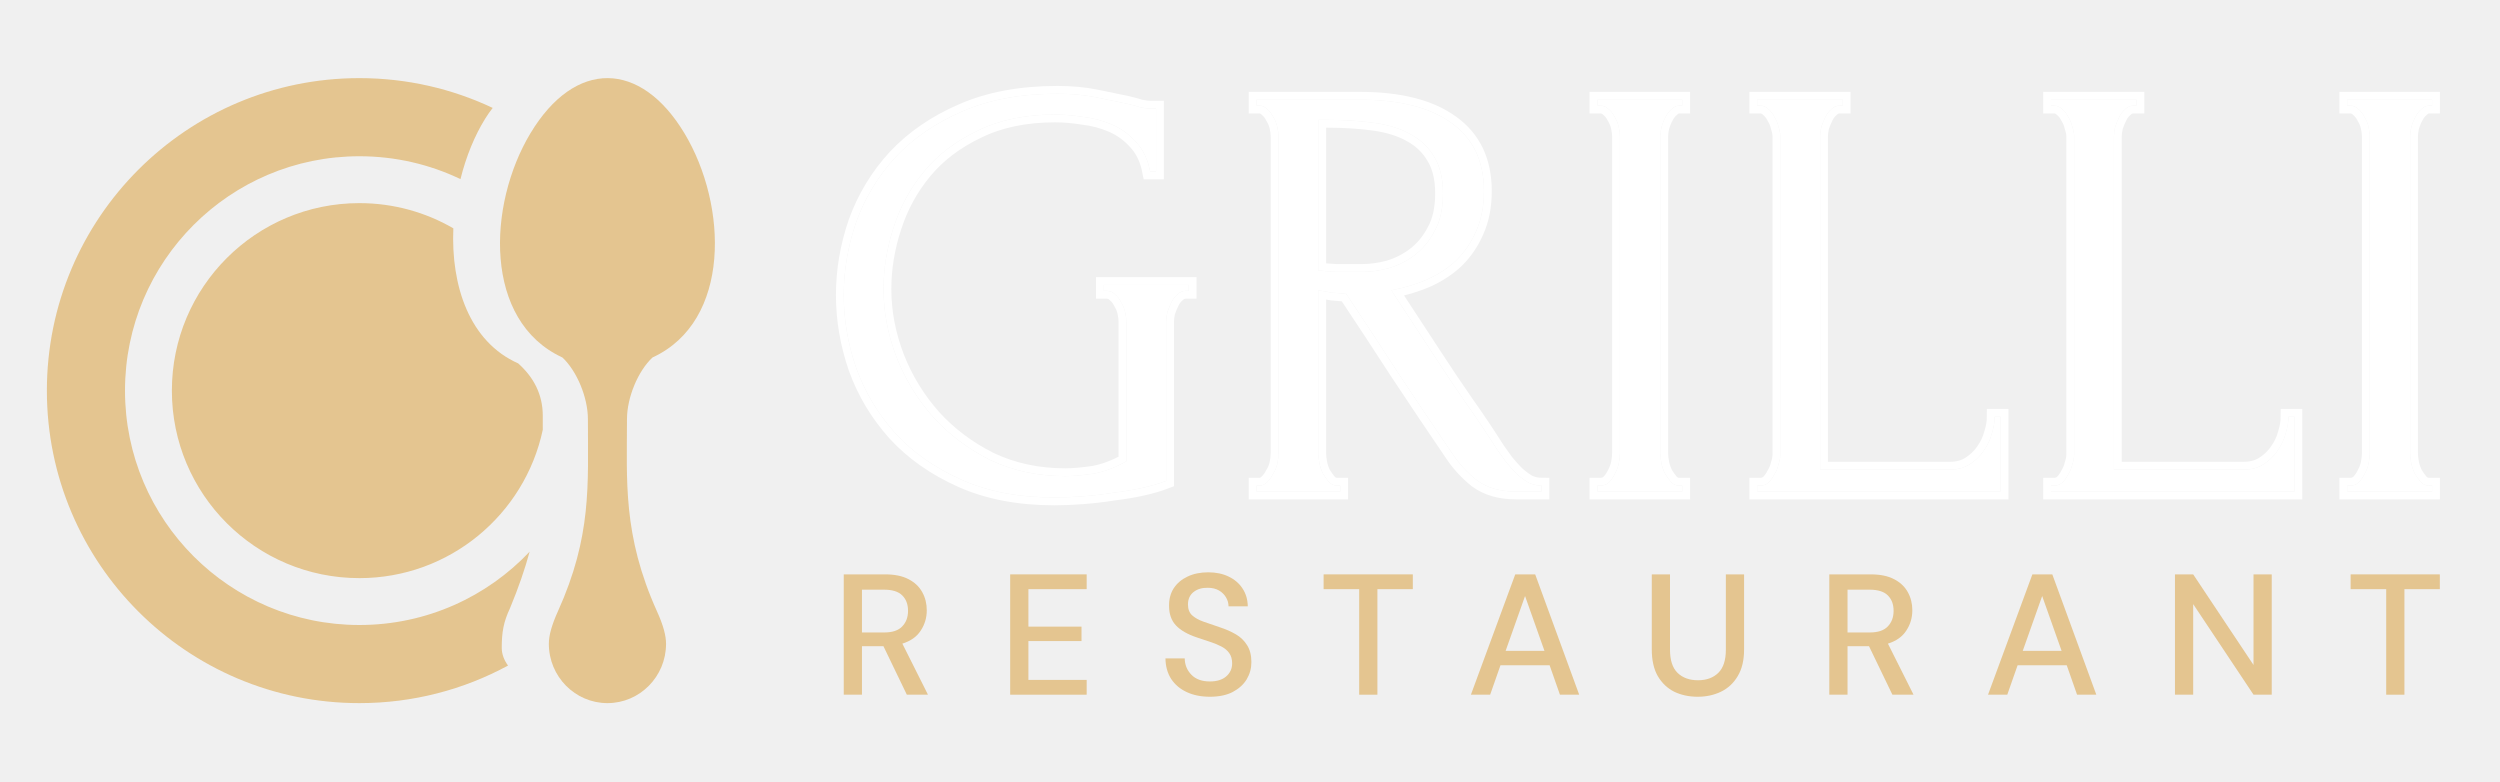
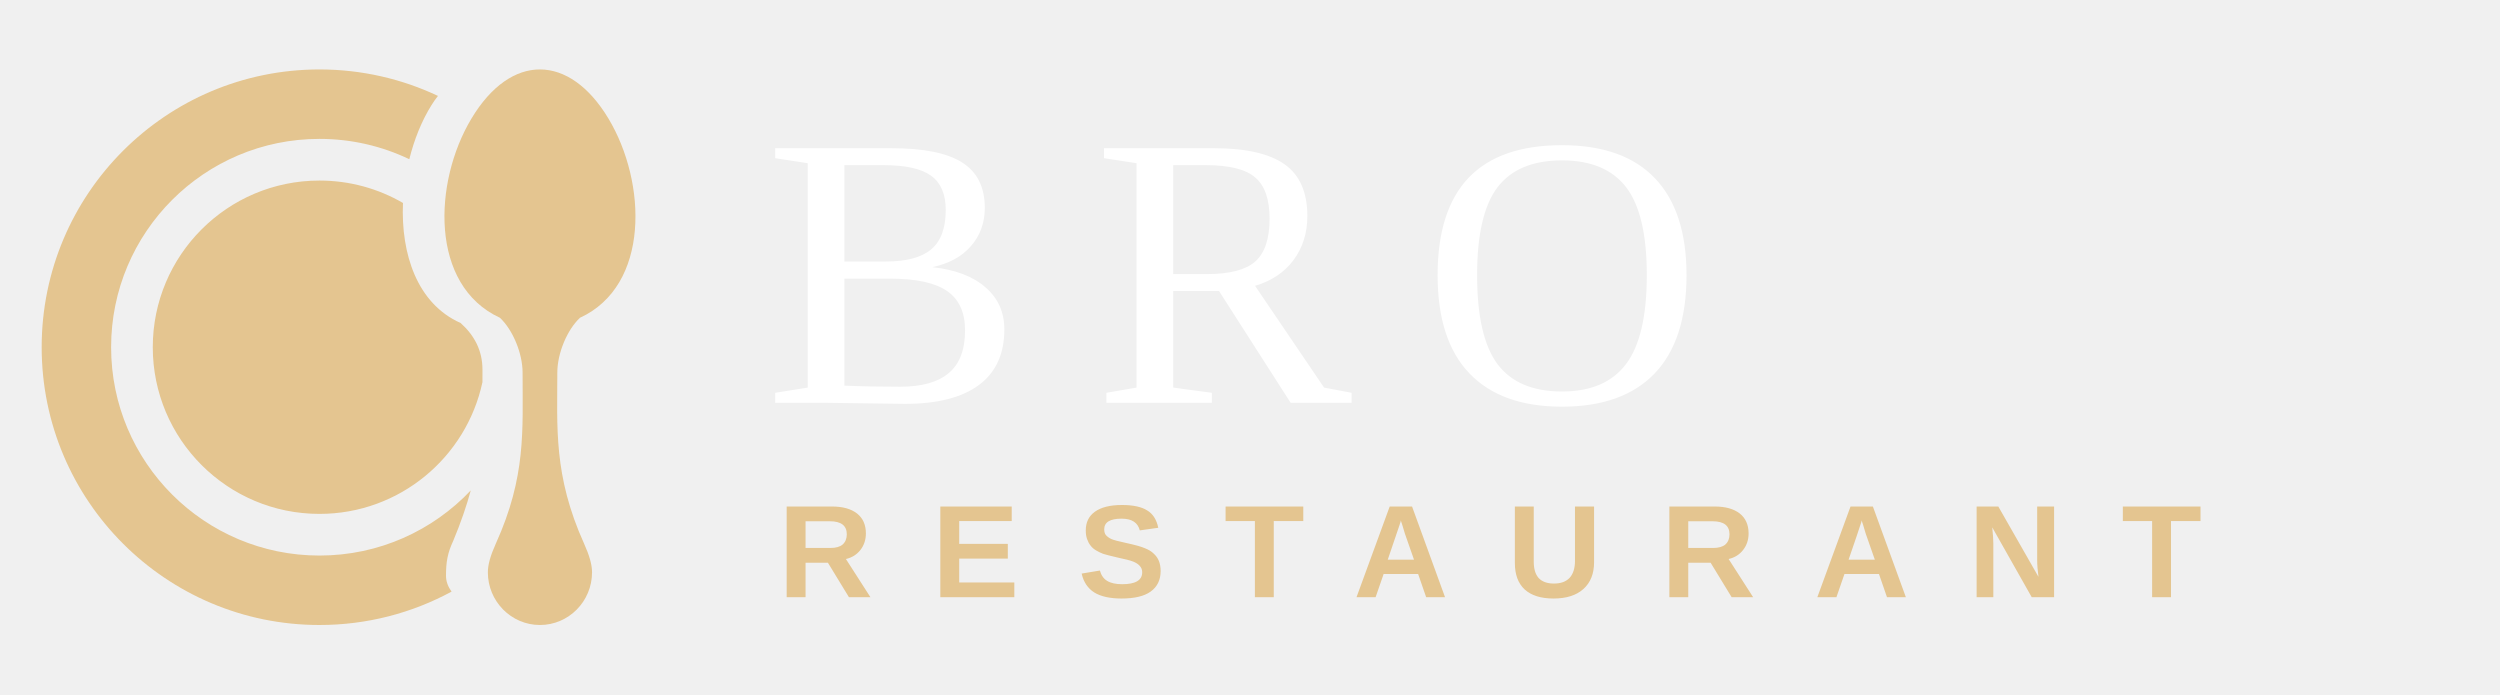
- <svg xmlns="http://www.w3.org/2000/svg" width="160" height="50" viewBox="0 0 160 50" fill="none">
-   <path d="M54 44.46V36.76H56.651C57.26 36.76 57.758 36.863 58.147 37.068C58.543 37.273 58.836 37.552 59.027 37.904C59.218 38.249 59.313 38.634 59.313 39.059C59.313 39.536 59.185 39.968 58.928 40.357C58.679 40.746 58.286 41.024 57.751 41.193L59.39 44.46H58.037L56.541 41.358H55.166V44.46H54ZM55.166 40.478H56.585C57.113 40.478 57.498 40.35 57.74 40.093C57.989 39.836 58.114 39.503 58.114 39.092C58.114 38.681 57.993 38.355 57.751 38.113C57.509 37.864 57.117 37.739 56.574 37.739H55.166V40.478Z" fill="#E4C590" />
-   <path d="M64.652 44.46V36.76H69.547V37.706H65.818V40.104H69.217V41.028H65.818V43.514H69.547V44.46H64.652Z" fill="#E4C590" />
-   <path d="M77.438 44.592C76.873 44.592 76.378 44.493 75.953 44.295C75.527 44.097 75.194 43.815 74.952 43.448C74.717 43.081 74.596 42.645 74.589 42.139H75.821C75.828 42.55 75.971 42.898 76.25 43.184C76.528 43.47 76.921 43.613 77.427 43.613C77.874 43.613 78.222 43.507 78.472 43.294C78.728 43.074 78.857 42.795 78.857 42.458C78.857 42.187 78.794 41.967 78.67 41.798C78.552 41.629 78.387 41.49 78.175 41.38C77.969 41.27 77.731 41.171 77.46 41.083C77.188 40.995 76.902 40.9 76.602 40.797C76.008 40.599 75.56 40.342 75.26 40.027C74.966 39.712 74.82 39.297 74.82 38.784C74.812 38.351 74.911 37.974 75.117 37.651C75.329 37.328 75.623 37.079 75.997 36.903C76.378 36.72 76.822 36.628 77.328 36.628C77.826 36.628 78.263 36.72 78.637 36.903C79.018 37.086 79.315 37.343 79.528 37.673C79.74 37.996 79.85 38.373 79.858 38.806H78.626C78.626 38.608 78.574 38.421 78.472 38.245C78.369 38.062 78.219 37.911 78.021 37.794C77.823 37.677 77.581 37.618 77.295 37.618C76.928 37.611 76.624 37.702 76.382 37.893C76.147 38.084 76.03 38.348 76.03 38.685C76.03 38.986 76.118 39.217 76.294 39.378C76.47 39.539 76.712 39.675 77.02 39.785C77.328 39.888 77.68 40.009 78.076 40.148C78.457 40.273 78.798 40.423 79.099 40.599C79.399 40.775 79.638 41.006 79.814 41.292C79.997 41.578 80.089 41.941 80.089 42.381C80.089 42.77 79.99 43.133 79.792 43.47C79.594 43.8 79.297 44.071 78.901 44.284C78.505 44.489 78.017 44.592 77.438 44.592Z" fill="#E4C590" />
-   <path d="M86.988 44.46V37.706H84.711V36.76H90.42V37.706H88.154V44.46H86.988Z" fill="#E4C590" />
-   <path d="M94.138 44.46L96.976 36.76H98.252L101.068 44.46H99.836L99.176 42.579H96.03L95.37 44.46H94.138ZM96.36 41.655H98.846L97.603 38.146L96.36 41.655Z" fill="#E4C590" />
-   <path d="M108.651 44.592C108.101 44.592 107.602 44.486 107.155 44.273C106.715 44.053 106.363 43.719 106.099 43.272C105.842 42.825 105.714 42.256 105.714 41.567V36.76H106.88V41.578C106.88 42.253 107.041 42.748 107.364 43.063C107.686 43.378 108.123 43.536 108.673 43.536C109.215 43.536 109.648 43.378 109.971 43.063C110.293 42.748 110.455 42.253 110.455 41.578V36.76H111.621V41.567C111.621 42.256 111.485 42.825 111.214 43.272C110.95 43.719 110.59 44.053 110.136 44.273C109.688 44.486 109.193 44.592 108.651 44.592Z" fill="#E4C590" />
-   <path d="M117.076 44.46V36.76H119.727C120.336 36.76 120.835 36.863 121.223 37.068C121.619 37.273 121.913 37.552 122.103 37.904C122.294 38.249 122.389 38.634 122.389 39.059C122.389 39.536 122.261 39.968 122.004 40.357C121.755 40.746 121.363 41.024 120.827 41.193L122.466 44.46H121.113L119.617 41.358H118.242V44.46H117.076ZM118.242 40.478H119.661C120.189 40.478 120.574 40.35 120.816 40.093C121.066 39.836 121.19 39.503 121.19 39.092C121.19 38.681 121.069 38.355 120.827 38.113C120.585 37.864 120.193 37.739 119.65 37.739H118.242V40.478Z" fill="#E4C590" />
-   <path d="M127.234 44.46L130.072 36.76H131.348L134.164 44.46H132.932L132.272 42.579H129.126L128.466 44.46H127.234ZM129.456 41.655H131.942L130.699 38.146L129.456 41.655Z" fill="#E4C590" />
-   <path d="M139.198 44.46V36.76H140.364L144.225 42.557V36.76H145.391V44.46H144.225L140.364 38.663V44.46H139.198Z" fill="#E4C590" />
-   <path d="M152.717 44.46V37.706H150.44V36.76H156.149V37.706H153.883V44.46H152.717Z" fill="#E4C590" />
-   <mask id="path-2-outside-1_29_6" maskUnits="userSpaceOnUse" x="53" y="5" width="104" height="28" fill="black">
-     <rect fill="white" x="53" y="5" width="104" height="28" />
-     <path d="M70.644 18.236H76.078V18.616H75.888C75.685 18.616 75.508 18.692 75.356 18.844C75.204 18.971 75.077 19.135 74.976 19.338C74.875 19.541 74.786 19.756 74.71 19.984C74.659 20.212 74.634 20.415 74.634 20.592V30.776C74.178 30.953 73.659 31.105 73.076 31.232C72.493 31.359 71.885 31.46 71.252 31.536C70.619 31.637 69.973 31.713 69.314 31.764C68.655 31.815 68.047 31.84 67.49 31.84C65.21 31.84 63.221 31.46 61.524 30.7C59.827 29.94 58.421 28.952 57.306 27.736C56.191 26.495 55.355 25.101 54.798 23.556C54.266 22.011 54 20.453 54 18.882C54 17.311 54.266 15.753 54.798 14.208C55.355 12.663 56.191 11.282 57.306 10.066C58.446 8.85 59.865 7.875 61.562 7.14C63.285 6.38 65.324 6 67.68 6C68.567 6 69.39 6.076 70.15 6.228C70.91 6.38 71.581 6.519 72.164 6.646C72.493 6.722 72.772 6.798 73 6.874C73.253 6.925 73.469 6.95 73.646 6.95H73.988V10.978H73.608C73.456 10.193 73.152 9.559 72.696 9.078C72.265 8.597 71.759 8.229 71.176 7.976C70.593 7.723 69.973 7.558 69.314 7.482C68.681 7.381 68.085 7.33 67.528 7.33C65.628 7.33 63.981 7.672 62.588 8.356C61.195 9.015 60.055 9.876 59.168 10.94C58.281 12.004 57.623 13.207 57.192 14.55C56.761 15.867 56.546 17.185 56.546 18.502C56.546 19.971 56.825 21.428 57.382 22.872C57.939 24.291 58.725 25.57 59.738 26.71C60.751 27.825 61.967 28.737 63.386 29.446C64.83 30.13 66.426 30.472 68.174 30.472C68.655 30.472 69.251 30.421 69.96 30.32C70.669 30.193 71.379 29.927 72.088 29.522V20.592C72.088 20.415 72.063 20.212 72.012 19.984C71.961 19.756 71.873 19.541 71.746 19.338C71.645 19.135 71.518 18.971 71.366 18.844C71.214 18.692 71.037 18.616 70.834 18.616H70.644V18.236Z" />
-     <path d="M85.587 31.08H85.777V31.46H80.419V31.08H80.609C80.786 31.08 80.951 31.004 81.103 30.852C81.255 30.7 81.381 30.523 81.483 30.32C81.609 30.117 81.698 29.902 81.749 29.674C81.799 29.421 81.825 29.193 81.825 28.99V8.736C81.825 8.559 81.799 8.356 81.749 8.128C81.698 7.9 81.609 7.685 81.483 7.482C81.381 7.279 81.255 7.115 81.103 6.988C80.951 6.836 80.786 6.76 80.609 6.76H80.419V6.38H87.031C89.564 6.38 91.515 6.874 92.883 7.862C94.276 8.85 94.973 10.307 94.973 12.232C94.973 13.195 94.808 14.043 94.479 14.778C94.175 15.487 93.757 16.108 93.225 16.64C92.693 17.147 92.059 17.565 91.325 17.894C90.615 18.198 89.855 18.426 89.045 18.578L91.781 22.758C92.439 23.771 93.111 24.772 93.795 25.76C94.479 26.723 95.15 27.723 95.809 28.762C95.986 29.015 96.176 29.281 96.379 29.56C96.607 29.839 96.835 30.092 97.063 30.32C97.316 30.548 97.569 30.738 97.823 30.89C98.101 31.017 98.38 31.08 98.659 31.08V31.46H97.025C96.011 31.46 95.175 31.219 94.517 30.738C93.883 30.231 93.351 29.649 92.921 28.99C91.781 27.318 90.641 25.621 89.501 23.898C88.386 22.175 87.271 20.478 86.157 18.806C85.878 18.781 85.574 18.755 85.245 18.73C84.941 18.679 84.649 18.629 84.371 18.578V28.99C84.371 29.193 84.396 29.421 84.447 29.674C84.497 29.902 84.573 30.117 84.675 30.32C84.801 30.523 84.928 30.7 85.055 30.852C85.207 31.004 85.384 31.08 85.587 31.08ZM84.371 7.672V17.324H84.561C84.763 17.349 85.08 17.375 85.511 17.4C85.967 17.4 86.524 17.4 87.183 17.4C87.715 17.4 88.272 17.324 88.855 17.172C89.463 16.995 90.02 16.716 90.527 16.336C91.059 15.931 91.489 15.411 91.819 14.778C92.173 14.145 92.351 13.347 92.351 12.384C92.351 11.421 92.161 10.636 91.781 10.028C91.426 9.42 90.919 8.939 90.261 8.584C89.627 8.229 88.855 7.989 87.943 7.862C87.031 7.735 86.03 7.672 84.941 7.672H84.371Z" />
-     <path d="M102.232 6.38H107.666V6.76H107.476C107.299 6.76 107.134 6.836 106.982 6.988C106.83 7.115 106.703 7.279 106.602 7.482C106.501 7.659 106.412 7.875 106.336 8.128C106.285 8.356 106.26 8.559 106.26 8.736V28.99C106.26 29.193 106.285 29.421 106.336 29.674C106.387 29.902 106.463 30.117 106.564 30.32C106.691 30.523 106.817 30.7 106.944 30.852C107.096 31.004 107.273 31.08 107.476 31.08H107.666V31.46H102.232V31.08H102.422C102.625 31.08 102.802 31.017 102.954 30.89C103.106 30.738 103.233 30.561 103.334 30.358C103.461 30.13 103.549 29.902 103.6 29.674C103.651 29.421 103.676 29.193 103.676 28.99V8.736C103.676 8.559 103.651 8.356 103.6 8.128C103.549 7.9 103.461 7.685 103.334 7.482C103.233 7.279 103.106 7.115 102.954 6.988C102.802 6.836 102.625 6.76 102.422 6.76H102.232V6.38Z" />
-     <path d="M112.46 31.08H112.65C112.853 31.08 113.03 31.017 113.182 30.89C113.334 30.738 113.461 30.561 113.562 30.358C113.689 30.155 113.778 29.94 113.828 29.712C113.904 29.484 113.942 29.269 113.942 29.066V8.736C113.942 8.559 113.904 8.356 113.828 8.128C113.778 7.9 113.689 7.685 113.562 7.482C113.461 7.279 113.334 7.115 113.182 6.988C113.03 6.836 112.853 6.76 112.65 6.76H112.46V6.38H117.932V6.76H117.742C117.54 6.76 117.362 6.836 117.21 6.988C117.058 7.115 116.932 7.279 116.83 7.482C116.729 7.685 116.64 7.9 116.564 8.128C116.514 8.356 116.488 8.559 116.488 8.736V30.054H124.81C125.292 30.054 125.71 29.94 126.064 29.712C126.419 29.484 126.71 29.205 126.938 28.876C127.192 28.521 127.369 28.154 127.47 27.774C127.597 27.369 127.66 27.001 127.66 26.672H128.04V31.46H112.46V31.08Z" />
-     <path d="M131.264 31.08H131.454C131.657 31.08 131.834 31.017 131.986 30.89C132.138 30.738 132.265 30.561 132.366 30.358C132.493 30.155 132.582 29.94 132.632 29.712C132.708 29.484 132.746 29.269 132.746 29.066V8.736C132.746 8.559 132.708 8.356 132.632 8.128C132.582 7.9 132.493 7.685 132.366 7.482C132.265 7.279 132.138 7.115 131.986 6.988C131.834 6.836 131.657 6.76 131.454 6.76H131.264V6.38H136.736V6.76H136.546C136.344 6.76 136.166 6.836 136.014 6.988C135.862 7.115 135.736 7.279 135.634 7.482C135.533 7.685 135.444 7.9 135.368 8.128C135.318 8.356 135.292 8.559 135.292 8.736V30.054H143.614C144.096 30.054 144.514 29.94 144.868 29.712C145.223 29.484 145.514 29.205 145.742 28.876C145.996 28.521 146.173 28.154 146.274 27.774C146.401 27.369 146.464 27.001 146.464 26.672H146.844V31.46H131.264V31.08Z" />
-     <path d="M150.22 6.38H155.654V6.76H155.464C155.287 6.76 155.122 6.836 154.97 6.988C154.818 7.115 154.692 7.279 154.59 7.482C154.489 7.659 154.4 7.875 154.324 8.128C154.274 8.356 154.248 8.559 154.248 8.736V28.99C154.248 29.193 154.274 29.421 154.324 29.674C154.375 29.902 154.451 30.117 154.552 30.32C154.679 30.523 154.806 30.7 154.932 30.852C155.084 31.004 155.262 31.08 155.464 31.08H155.654V31.46H150.22V31.08H150.41C150.613 31.08 150.79 31.017 150.942 30.89C151.094 30.738 151.221 30.561 151.322 30.358C151.449 30.13 151.538 29.902 151.588 29.674C151.639 29.421 151.664 29.193 151.664 28.99V8.736C151.664 8.559 151.639 8.356 151.588 8.128C151.538 7.9 151.449 7.685 151.322 7.482C151.221 7.279 151.094 7.115 150.942 6.988C150.79 6.836 150.613 6.76 150.41 6.76H150.22V6.38Z" />
-   </mask>
-   <path d="M70.644 18.236H76.078V18.616H75.888C75.685 18.616 75.508 18.692 75.356 18.844C75.204 18.971 75.077 19.135 74.976 19.338C74.875 19.541 74.786 19.756 74.71 19.984C74.659 20.212 74.634 20.415 74.634 20.592V30.776C74.178 30.953 73.659 31.105 73.076 31.232C72.493 31.359 71.885 31.46 71.252 31.536C70.619 31.637 69.973 31.713 69.314 31.764C68.655 31.815 68.047 31.84 67.49 31.84C65.21 31.84 63.221 31.46 61.524 30.7C59.827 29.94 58.421 28.952 57.306 27.736C56.191 26.495 55.355 25.101 54.798 23.556C54.266 22.011 54 20.453 54 18.882C54 17.311 54.266 15.753 54.798 14.208C55.355 12.663 56.191 11.282 57.306 10.066C58.446 8.85 59.865 7.875 61.562 7.14C63.285 6.38 65.324 6 67.68 6C68.567 6 69.39 6.076 70.15 6.228C70.91 6.38 71.581 6.519 72.164 6.646C72.493 6.722 72.772 6.798 73 6.874C73.253 6.925 73.469 6.95 73.646 6.95H73.988V10.978H73.608C73.456 10.193 73.152 9.559 72.696 9.078C72.265 8.597 71.759 8.229 71.176 7.976C70.593 7.723 69.973 7.558 69.314 7.482C68.681 7.381 68.085 7.33 67.528 7.33C65.628 7.33 63.981 7.672 62.588 8.356C61.195 9.015 60.055 9.876 59.168 10.94C58.281 12.004 57.623 13.207 57.192 14.55C56.761 15.867 56.546 17.185 56.546 18.502C56.546 19.971 56.825 21.428 57.382 22.872C57.939 24.291 58.725 25.57 59.738 26.71C60.751 27.825 61.967 28.737 63.386 29.446C64.83 30.13 66.426 30.472 68.174 30.472C68.655 30.472 69.251 30.421 69.96 30.32C70.669 30.193 71.379 29.927 72.088 29.522V20.592C72.088 20.415 72.063 20.212 72.012 19.984C71.961 19.756 71.873 19.541 71.746 19.338C71.645 19.135 71.518 18.971 71.366 18.844C71.214 18.692 71.037 18.616 70.834 18.616H70.644V18.236Z" fill="white" />
-   <path d="M85.587 31.08H85.777V31.46H80.419V31.08H80.609C80.786 31.08 80.951 31.004 81.103 30.852C81.255 30.7 81.381 30.523 81.483 30.32C81.609 30.117 81.698 29.902 81.749 29.674C81.799 29.421 81.825 29.193 81.825 28.99V8.736C81.825 8.559 81.799 8.356 81.749 8.128C81.698 7.9 81.609 7.685 81.483 7.482C81.381 7.279 81.255 7.115 81.103 6.988C80.951 6.836 80.786 6.76 80.609 6.76H80.419V6.38H87.031C89.564 6.38 91.515 6.874 92.883 7.862C94.276 8.85 94.973 10.307 94.973 12.232C94.973 13.195 94.808 14.043 94.479 14.778C94.175 15.487 93.757 16.108 93.225 16.64C92.693 17.147 92.059 17.565 91.325 17.894C90.615 18.198 89.855 18.426 89.045 18.578L91.781 22.758C92.439 23.771 93.111 24.772 93.795 25.76C94.479 26.723 95.15 27.723 95.809 28.762C95.986 29.015 96.176 29.281 96.379 29.56C96.607 29.839 96.835 30.092 97.063 30.32C97.316 30.548 97.569 30.738 97.823 30.89C98.101 31.017 98.38 31.08 98.659 31.08V31.46H97.025C96.011 31.46 95.175 31.219 94.517 30.738C93.883 30.231 93.351 29.649 92.921 28.99C91.781 27.318 90.641 25.621 89.501 23.898C88.386 22.175 87.271 20.478 86.157 18.806C85.878 18.781 85.574 18.755 85.245 18.73C84.941 18.679 84.649 18.629 84.371 18.578V28.99C84.371 29.193 84.396 29.421 84.447 29.674C84.497 29.902 84.573 30.117 84.675 30.32C84.801 30.523 84.928 30.7 85.055 30.852C85.207 31.004 85.384 31.08 85.587 31.08ZM84.371 7.672V17.324H84.561C84.763 17.349 85.08 17.375 85.511 17.4C85.967 17.4 86.524 17.4 87.183 17.4C87.715 17.4 88.272 17.324 88.855 17.172C89.463 16.995 90.02 16.716 90.527 16.336C91.059 15.931 91.489 15.411 91.819 14.778C92.173 14.145 92.351 13.347 92.351 12.384C92.351 11.421 92.161 10.636 91.781 10.028C91.426 9.42 90.919 8.939 90.261 8.584C89.627 8.229 88.855 7.989 87.943 7.862C87.031 7.735 86.03 7.672 84.941 7.672H84.371Z" fill="white" />
-   <path d="M102.232 6.38H107.666V6.76H107.476C107.299 6.76 107.134 6.836 106.982 6.988C106.83 7.115 106.703 7.279 106.602 7.482C106.501 7.659 106.412 7.875 106.336 8.128C106.285 8.356 106.26 8.559 106.26 8.736V28.99C106.26 29.193 106.285 29.421 106.336 29.674C106.387 29.902 106.463 30.117 106.564 30.32C106.691 30.523 106.817 30.7 106.944 30.852C107.096 31.004 107.273 31.08 107.476 31.08H107.666V31.46H102.232V31.08H102.422C102.625 31.08 102.802 31.017 102.954 30.89C103.106 30.738 103.233 30.561 103.334 30.358C103.461 30.13 103.549 29.902 103.6 29.674C103.651 29.421 103.676 29.193 103.676 28.99V8.736C103.676 8.559 103.651 8.356 103.6 8.128C103.549 7.9 103.461 7.685 103.334 7.482C103.233 7.279 103.106 7.115 102.954 6.988C102.802 6.836 102.625 6.76 102.422 6.76H102.232V6.38Z" fill="white" />
-   <path d="M112.46 31.08H112.65C112.853 31.08 113.03 31.017 113.182 30.89C113.334 30.738 113.461 30.561 113.562 30.358C113.689 30.155 113.778 29.94 113.828 29.712C113.904 29.484 113.942 29.269 113.942 29.066V8.736C113.942 8.559 113.904 8.356 113.828 8.128C113.778 7.9 113.689 7.685 113.562 7.482C113.461 7.279 113.334 7.115 113.182 6.988C113.03 6.836 112.853 6.76 112.65 6.76H112.46V6.38H117.932V6.76H117.742C117.54 6.76 117.362 6.836 117.21 6.988C117.058 7.115 116.932 7.279 116.83 7.482C116.729 7.685 116.64 7.9 116.564 8.128C116.514 8.356 116.488 8.559 116.488 8.736V30.054H124.81C125.292 30.054 125.71 29.94 126.064 29.712C126.419 29.484 126.71 29.205 126.938 28.876C127.192 28.521 127.369 28.154 127.47 27.774C127.597 27.369 127.66 27.001 127.66 26.672H128.04V31.46H112.46V31.08Z" fill="white" />
-   <path d="M131.264 31.08H131.454C131.657 31.08 131.834 31.017 131.986 30.89C132.138 30.738 132.265 30.561 132.366 30.358C132.493 30.155 132.582 29.94 132.632 29.712C132.708 29.484 132.746 29.269 132.746 29.066V8.736C132.746 8.559 132.708 8.356 132.632 8.128C132.582 7.9 132.493 7.685 132.366 7.482C132.265 7.279 132.138 7.115 131.986 6.988C131.834 6.836 131.657 6.76 131.454 6.76H131.264V6.38H136.736V6.76H136.546C136.344 6.76 136.166 6.836 136.014 6.988C135.862 7.115 135.736 7.279 135.634 7.482C135.533 7.685 135.444 7.9 135.368 8.128C135.318 8.356 135.292 8.559 135.292 8.736V30.054H143.614C144.096 30.054 144.514 29.94 144.868 29.712C145.223 29.484 145.514 29.205 145.742 28.876C145.996 28.521 146.173 28.154 146.274 27.774C146.401 27.369 146.464 27.001 146.464 26.672H146.844V31.46H131.264V31.08Z" fill="white" />
-   <path d="M150.22 6.38H155.654V6.76H155.464C155.287 6.76 155.122 6.836 154.97 6.988C154.818 7.115 154.692 7.279 154.59 7.482C154.489 7.659 154.4 7.875 154.324 8.128C154.274 8.356 154.248 8.559 154.248 8.736V28.99C154.248 29.193 154.274 29.421 154.324 29.674C154.375 29.902 154.451 30.117 154.552 30.32C154.679 30.523 154.806 30.7 154.932 30.852C155.084 31.004 155.262 31.08 155.464 31.08H155.654V31.46H150.22V31.08H150.41C150.613 31.08 150.79 31.017 150.942 30.89C151.094 30.738 151.221 30.561 151.322 30.358C151.449 30.13 151.538 29.902 151.588 29.674C151.639 29.421 151.664 29.193 151.664 28.99V8.736C151.664 8.559 151.639 8.356 151.588 8.128C151.538 7.9 151.449 7.685 151.322 7.482C151.221 7.279 151.094 7.115 150.942 6.988C150.79 6.836 150.613 6.76 150.41 6.76H150.22V6.38Z" fill="white" />
-   <path d="M70.644 18.236H76.078V18.616H75.888C75.685 18.616 75.508 18.692 75.356 18.844C75.204 18.971 75.077 19.135 74.976 19.338C74.875 19.541 74.786 19.756 74.71 19.984C74.659 20.212 74.634 20.415 74.634 20.592V30.776C74.178 30.953 73.659 31.105 73.076 31.232C72.493 31.359 71.885 31.46 71.252 31.536C70.619 31.637 69.973 31.713 69.314 31.764C68.655 31.815 68.047 31.84 67.49 31.84C65.21 31.84 63.221 31.46 61.524 30.7C59.827 29.94 58.421 28.952 57.306 27.736C56.191 26.495 55.355 25.101 54.798 23.556C54.266 22.011 54 20.453 54 18.882C54 17.311 54.266 15.753 54.798 14.208C55.355 12.663 56.191 11.282 57.306 10.066C58.446 8.85 59.865 7.875 61.562 7.14C63.285 6.38 65.324 6 67.68 6C68.567 6 69.39 6.076 70.15 6.228C70.91 6.38 71.581 6.519 72.164 6.646C72.493 6.722 72.772 6.798 73 6.874C73.253 6.925 73.469 6.95 73.646 6.95H73.988V10.978H73.608C73.456 10.193 73.152 9.559 72.696 9.078C72.265 8.597 71.759 8.229 71.176 7.976C70.593 7.723 69.973 7.558 69.314 7.482C68.681 7.381 68.085 7.33 67.528 7.33C65.628 7.33 63.981 7.672 62.588 8.356C61.195 9.015 60.055 9.876 59.168 10.94C58.281 12.004 57.623 13.207 57.192 14.55C56.761 15.867 56.546 17.185 56.546 18.502C56.546 19.971 56.825 21.428 57.382 22.872C57.939 24.291 58.725 25.57 59.738 26.71C60.751 27.825 61.967 28.737 63.386 29.446C64.83 30.13 66.426 30.472 68.174 30.472C68.655 30.472 69.251 30.421 69.96 30.32C70.669 30.193 71.379 29.927 72.088 29.522V20.592C72.088 20.415 72.063 20.212 72.012 19.984C71.961 19.756 71.873 19.541 71.746 19.338C71.645 19.135 71.518 18.971 71.366 18.844C71.214 18.692 71.037 18.616 70.834 18.616H70.644V18.236Z" stroke="white" mask="url(#path-2-outside-1_29_6)" />
-   <path d="M85.587 31.08H85.777V31.46H80.419V31.08H80.609C80.786 31.08 80.951 31.004 81.103 30.852C81.255 30.7 81.381 30.523 81.483 30.32C81.609 30.117 81.698 29.902 81.749 29.674C81.799 29.421 81.825 29.193 81.825 28.99V8.736C81.825 8.559 81.799 8.356 81.749 8.128C81.698 7.9 81.609 7.685 81.483 7.482C81.381 7.279 81.255 7.115 81.103 6.988C80.951 6.836 80.786 6.76 80.609 6.76H80.419V6.38H87.031C89.564 6.38 91.515 6.874 92.883 7.862C94.276 8.85 94.973 10.307 94.973 12.232C94.973 13.195 94.808 14.043 94.479 14.778C94.175 15.487 93.757 16.108 93.225 16.64C92.693 17.147 92.059 17.565 91.325 17.894C90.615 18.198 89.855 18.426 89.045 18.578L91.781 22.758C92.439 23.771 93.111 24.772 93.795 25.76C94.479 26.723 95.15 27.723 95.809 28.762C95.986 29.015 96.176 29.281 96.379 29.56C96.607 29.839 96.835 30.092 97.063 30.32C97.316 30.548 97.569 30.738 97.823 30.89C98.101 31.017 98.38 31.08 98.659 31.08V31.46H97.025C96.011 31.46 95.175 31.219 94.517 30.738C93.883 30.231 93.351 29.649 92.921 28.99C91.781 27.318 90.641 25.621 89.501 23.898C88.386 22.175 87.271 20.478 86.157 18.806C85.878 18.781 85.574 18.755 85.245 18.73C84.941 18.679 84.649 18.629 84.371 18.578V28.99C84.371 29.193 84.396 29.421 84.447 29.674C84.497 29.902 84.573 30.117 84.675 30.32C84.801 30.523 84.928 30.7 85.055 30.852C85.207 31.004 85.384 31.08 85.587 31.08ZM84.371 7.672V17.324H84.561C84.763 17.349 85.08 17.375 85.511 17.4C85.967 17.4 86.524 17.4 87.183 17.4C87.715 17.4 88.272 17.324 88.855 17.172C89.463 16.995 90.02 16.716 90.527 16.336C91.059 15.931 91.489 15.411 91.819 14.778C92.173 14.145 92.351 13.347 92.351 12.384C92.351 11.421 92.161 10.636 91.781 10.028C91.426 9.42 90.919 8.939 90.261 8.584C89.627 8.229 88.855 7.989 87.943 7.862C87.031 7.735 86.03 7.672 84.941 7.672H84.371Z" stroke="white" mask="url(#path-2-outside-1_29_6)" />
-   <path d="M102.232 6.38H107.666V6.76H107.476C107.299 6.76 107.134 6.836 106.982 6.988C106.83 7.115 106.703 7.279 106.602 7.482C106.501 7.659 106.412 7.875 106.336 8.128C106.285 8.356 106.26 8.559 106.26 8.736V28.99C106.26 29.193 106.285 29.421 106.336 29.674C106.387 29.902 106.463 30.117 106.564 30.32C106.691 30.523 106.817 30.7 106.944 30.852C107.096 31.004 107.273 31.08 107.476 31.08H107.666V31.46H102.232V31.08H102.422C102.625 31.08 102.802 31.017 102.954 30.89C103.106 30.738 103.233 30.561 103.334 30.358C103.461 30.13 103.549 29.902 103.6 29.674C103.651 29.421 103.676 29.193 103.676 28.99V8.736C103.676 8.559 103.651 8.356 103.6 8.128C103.549 7.9 103.461 7.685 103.334 7.482C103.233 7.279 103.106 7.115 102.954 6.988C102.802 6.836 102.625 6.76 102.422 6.76H102.232V6.38Z" stroke="white" mask="url(#path-2-outside-1_29_6)" />
-   <path d="M112.46 31.08H112.65C112.853 31.08 113.03 31.017 113.182 30.89C113.334 30.738 113.461 30.561 113.562 30.358C113.689 30.155 113.778 29.94 113.828 29.712C113.904 29.484 113.942 29.269 113.942 29.066V8.736C113.942 8.559 113.904 8.356 113.828 8.128C113.778 7.9 113.689 7.685 113.562 7.482C113.461 7.279 113.334 7.115 113.182 6.988C113.03 6.836 112.853 6.76 112.65 6.76H112.46V6.38H117.932V6.76H117.742C117.54 6.76 117.362 6.836 117.21 6.988C117.058 7.115 116.932 7.279 116.83 7.482C116.729 7.685 116.64 7.9 116.564 8.128C116.514 8.356 116.488 8.559 116.488 8.736V30.054H124.81C125.292 30.054 125.71 29.94 126.064 29.712C126.419 29.484 126.71 29.205 126.938 28.876C127.192 28.521 127.369 28.154 127.47 27.774C127.597 27.369 127.66 27.001 127.66 26.672H128.04V31.46H112.46V31.08Z" stroke="white" mask="url(#path-2-outside-1_29_6)" />
-   <path d="M131.264 31.08H131.454C131.657 31.08 131.834 31.017 131.986 30.89C132.138 30.738 132.265 30.561 132.366 30.358C132.493 30.155 132.582 29.94 132.632 29.712C132.708 29.484 132.746 29.269 132.746 29.066V8.736C132.746 8.559 132.708 8.356 132.632 8.128C132.582 7.9 132.493 7.685 132.366 7.482C132.265 7.279 132.138 7.115 131.986 6.988C131.834 6.836 131.657 6.76 131.454 6.76H131.264V6.38H136.736V6.76H136.546C136.344 6.76 136.166 6.836 136.014 6.988C135.862 7.115 135.736 7.279 135.634 7.482C135.533 7.685 135.444 7.9 135.368 8.128C135.318 8.356 135.292 8.559 135.292 8.736V30.054H143.614C144.096 30.054 144.514 29.94 144.868 29.712C145.223 29.484 145.514 29.205 145.742 28.876C145.996 28.521 146.173 28.154 146.274 27.774C146.401 27.369 146.464 27.001 146.464 26.672H146.844V31.46H131.264V31.08Z" stroke="white" mask="url(#path-2-outside-1_29_6)" />
-   <path d="M150.22 6.38H155.654V6.76H155.464C155.287 6.76 155.122 6.836 154.97 6.988C154.818 7.115 154.692 7.279 154.59 7.482C154.489 7.659 154.4 7.875 154.324 8.128C154.274 8.356 154.248 8.559 154.248 8.736V28.99C154.248 29.193 154.274 29.421 154.324 29.674C154.375 29.902 154.451 30.117 154.552 30.32C154.679 30.523 154.806 30.7 154.932 30.852C155.084 31.004 155.262 31.08 155.464 31.08H155.654V31.46H150.22V31.08H150.41C150.613 31.08 150.79 31.017 150.942 30.89C151.094 30.738 151.221 30.561 151.322 30.358C151.449 30.13 151.538 29.902 151.588 29.674C151.639 29.421 151.664 29.193 151.664 28.99V8.736C151.664 8.559 151.639 8.356 151.588 8.128C151.538 7.9 151.449 7.685 151.322 7.482C151.221 7.279 151.094 7.115 150.942 6.988C150.79 6.836 150.613 6.76 150.41 6.76H150.22V6.38Z" stroke="white" mask="url(#path-2-outside-1_29_6)" />
+ <svg xmlns="http://www.w3.org/2000/svg" width="180" height="50" viewBox="0 0 180 50" fill="none">
  <path fill-rule="evenodd" clip-rule="evenodd" d="M32.513 42.597C29.684 44.13 26.444 45 23 45C11.954 45 3 36.046 3 25C3 13.954 11.954 5 23 5C26.052 5 28.945 5.684 31.533 6.906C31.366 7.119 31.209 7.343 31.062 7.579C30.37 8.69 29.825 10.032 29.47 11.463C27.511 10.525 25.317 10 23 10C14.716 10 8 16.716 8 25C8 33.284 14.716 40 23 40C27.291 40 31.162 38.198 33.896 35.309C33.596 36.415 33.189 37.603 32.637 38.932C32.226 39.809 32.112 40.449 32.112 41.46C32.112 41.866 32.26 42.247 32.513 42.597ZM29.014 14.613C28.857 18.276 30.031 21.866 33.163 23.256C34.135 24.128 34.738 25.212 34.738 26.62C34.738 26.922 34.738 27.219 34.737 27.51C33.583 32.932 28.767 37 23 37C16.373 37 11 31.627 11 25C11 18.373 16.373 13 23 13C25.191 13 27.246 13.587 29.014 14.613Z" fill="#E4C590" />
  <path d="M41.761 22.878C46.798 20.558 46.578 13.151 43.81 8.539C41 3.854 36.794 3.786 33.943 8.539C31.19 13.126 30.936 20.549 35.992 22.878C36.918 23.741 37.626 25.435 37.626 26.827C37.626 31.016 37.884 34.309 35.7 39.139C35.309 40.007 35.126 40.663 35.126 41.206C35.126 43.298 36.808 45 38.877 45C40.945 45 42.627 43.298 42.627 41.206C42.627 40.663 42.444 40.007 42.053 39.139C39.839 34.242 40.127 30.722 40.127 26.827C40.127 25.435 40.835 23.741 41.761 22.878Z" fill="#E4C590" />
+   <text x="55" y="29" fill="#FFFFFF" font-family="Georgia, 'Times New Roman', serif" font-size="28" font-weight="400" letter-spacing="5">BRO</text>
+   <text x="56" y="43" fill="#E4C590" font-family="'DM Sans', Arial, sans-serif" font-size="9.5" font-weight="700" letter-spacing="4.2">RESTAURANT</text>
</svg>
